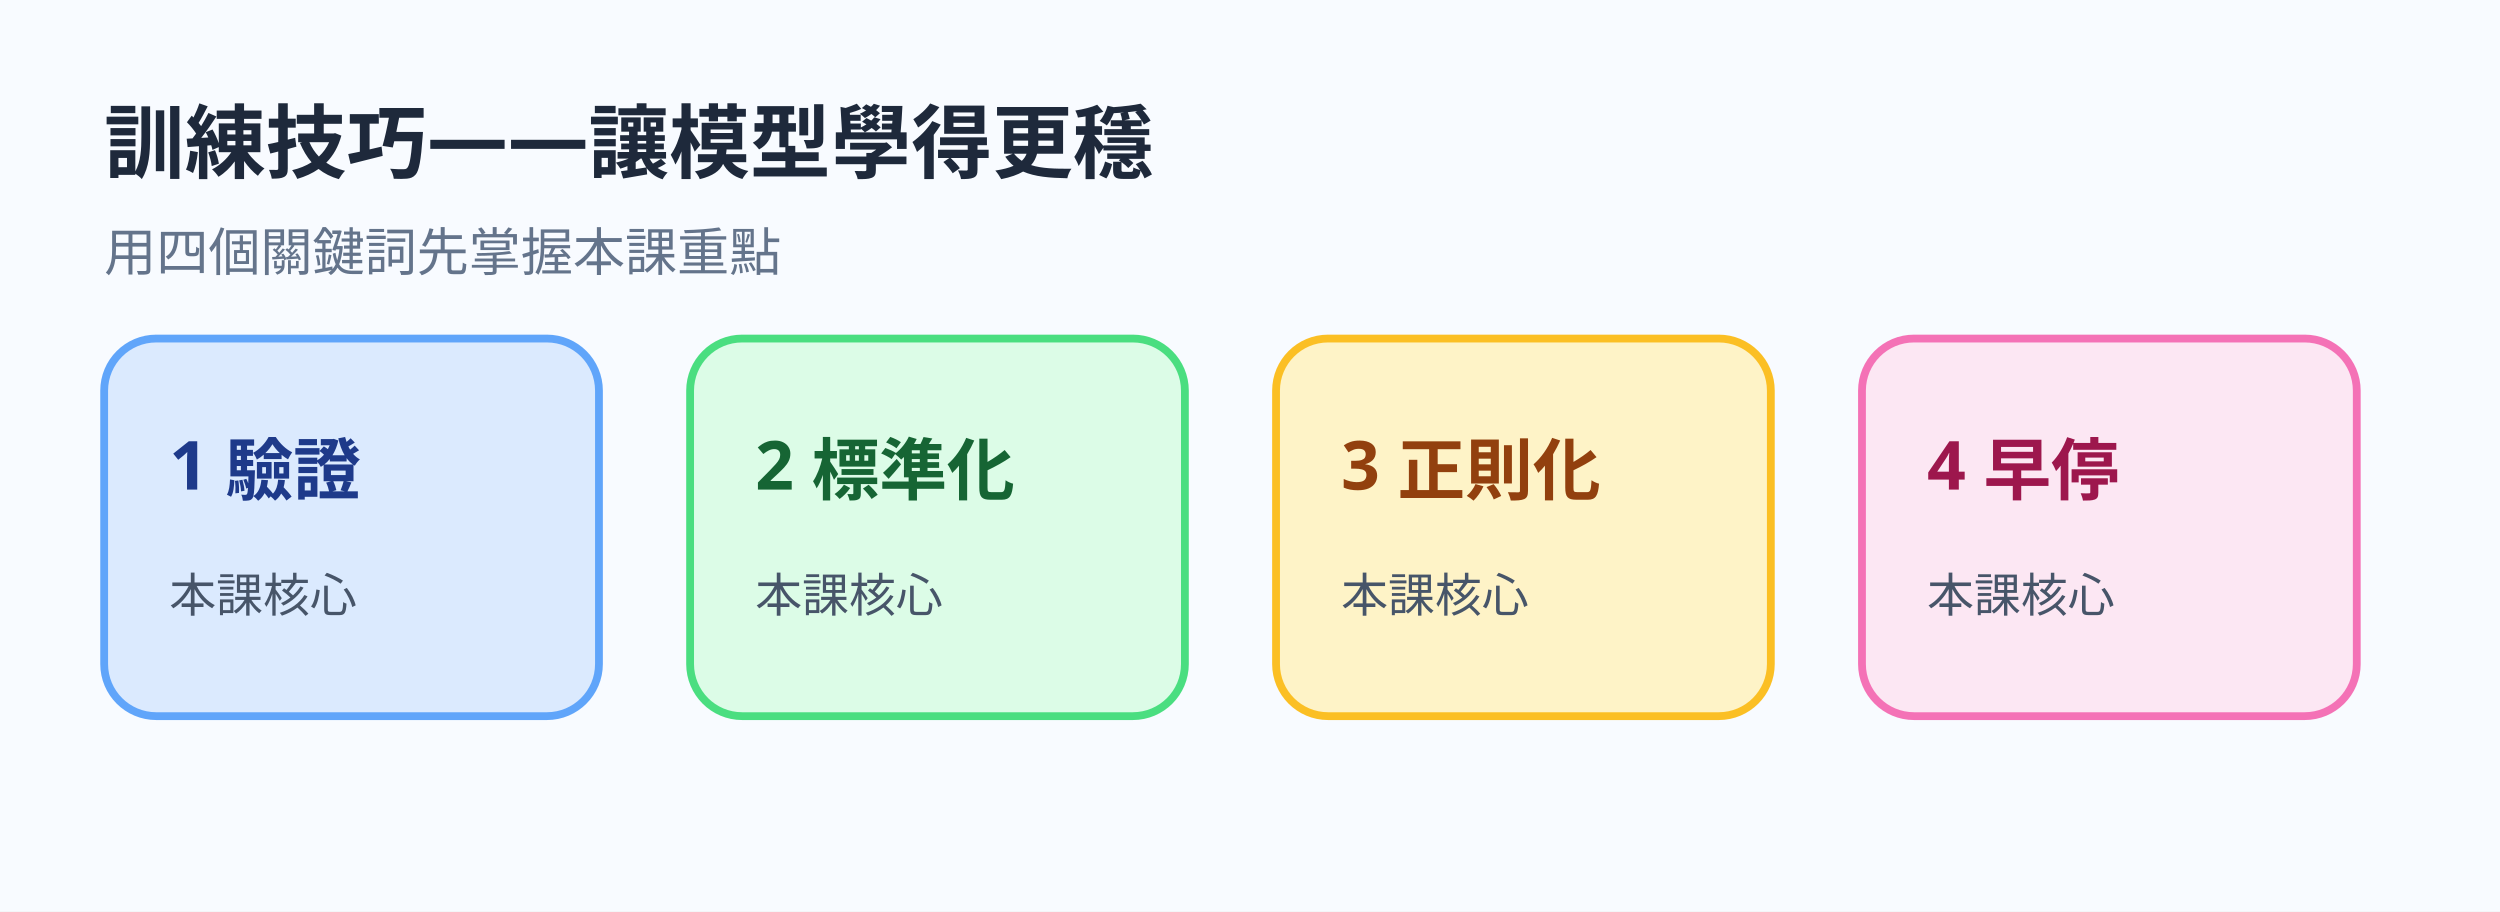
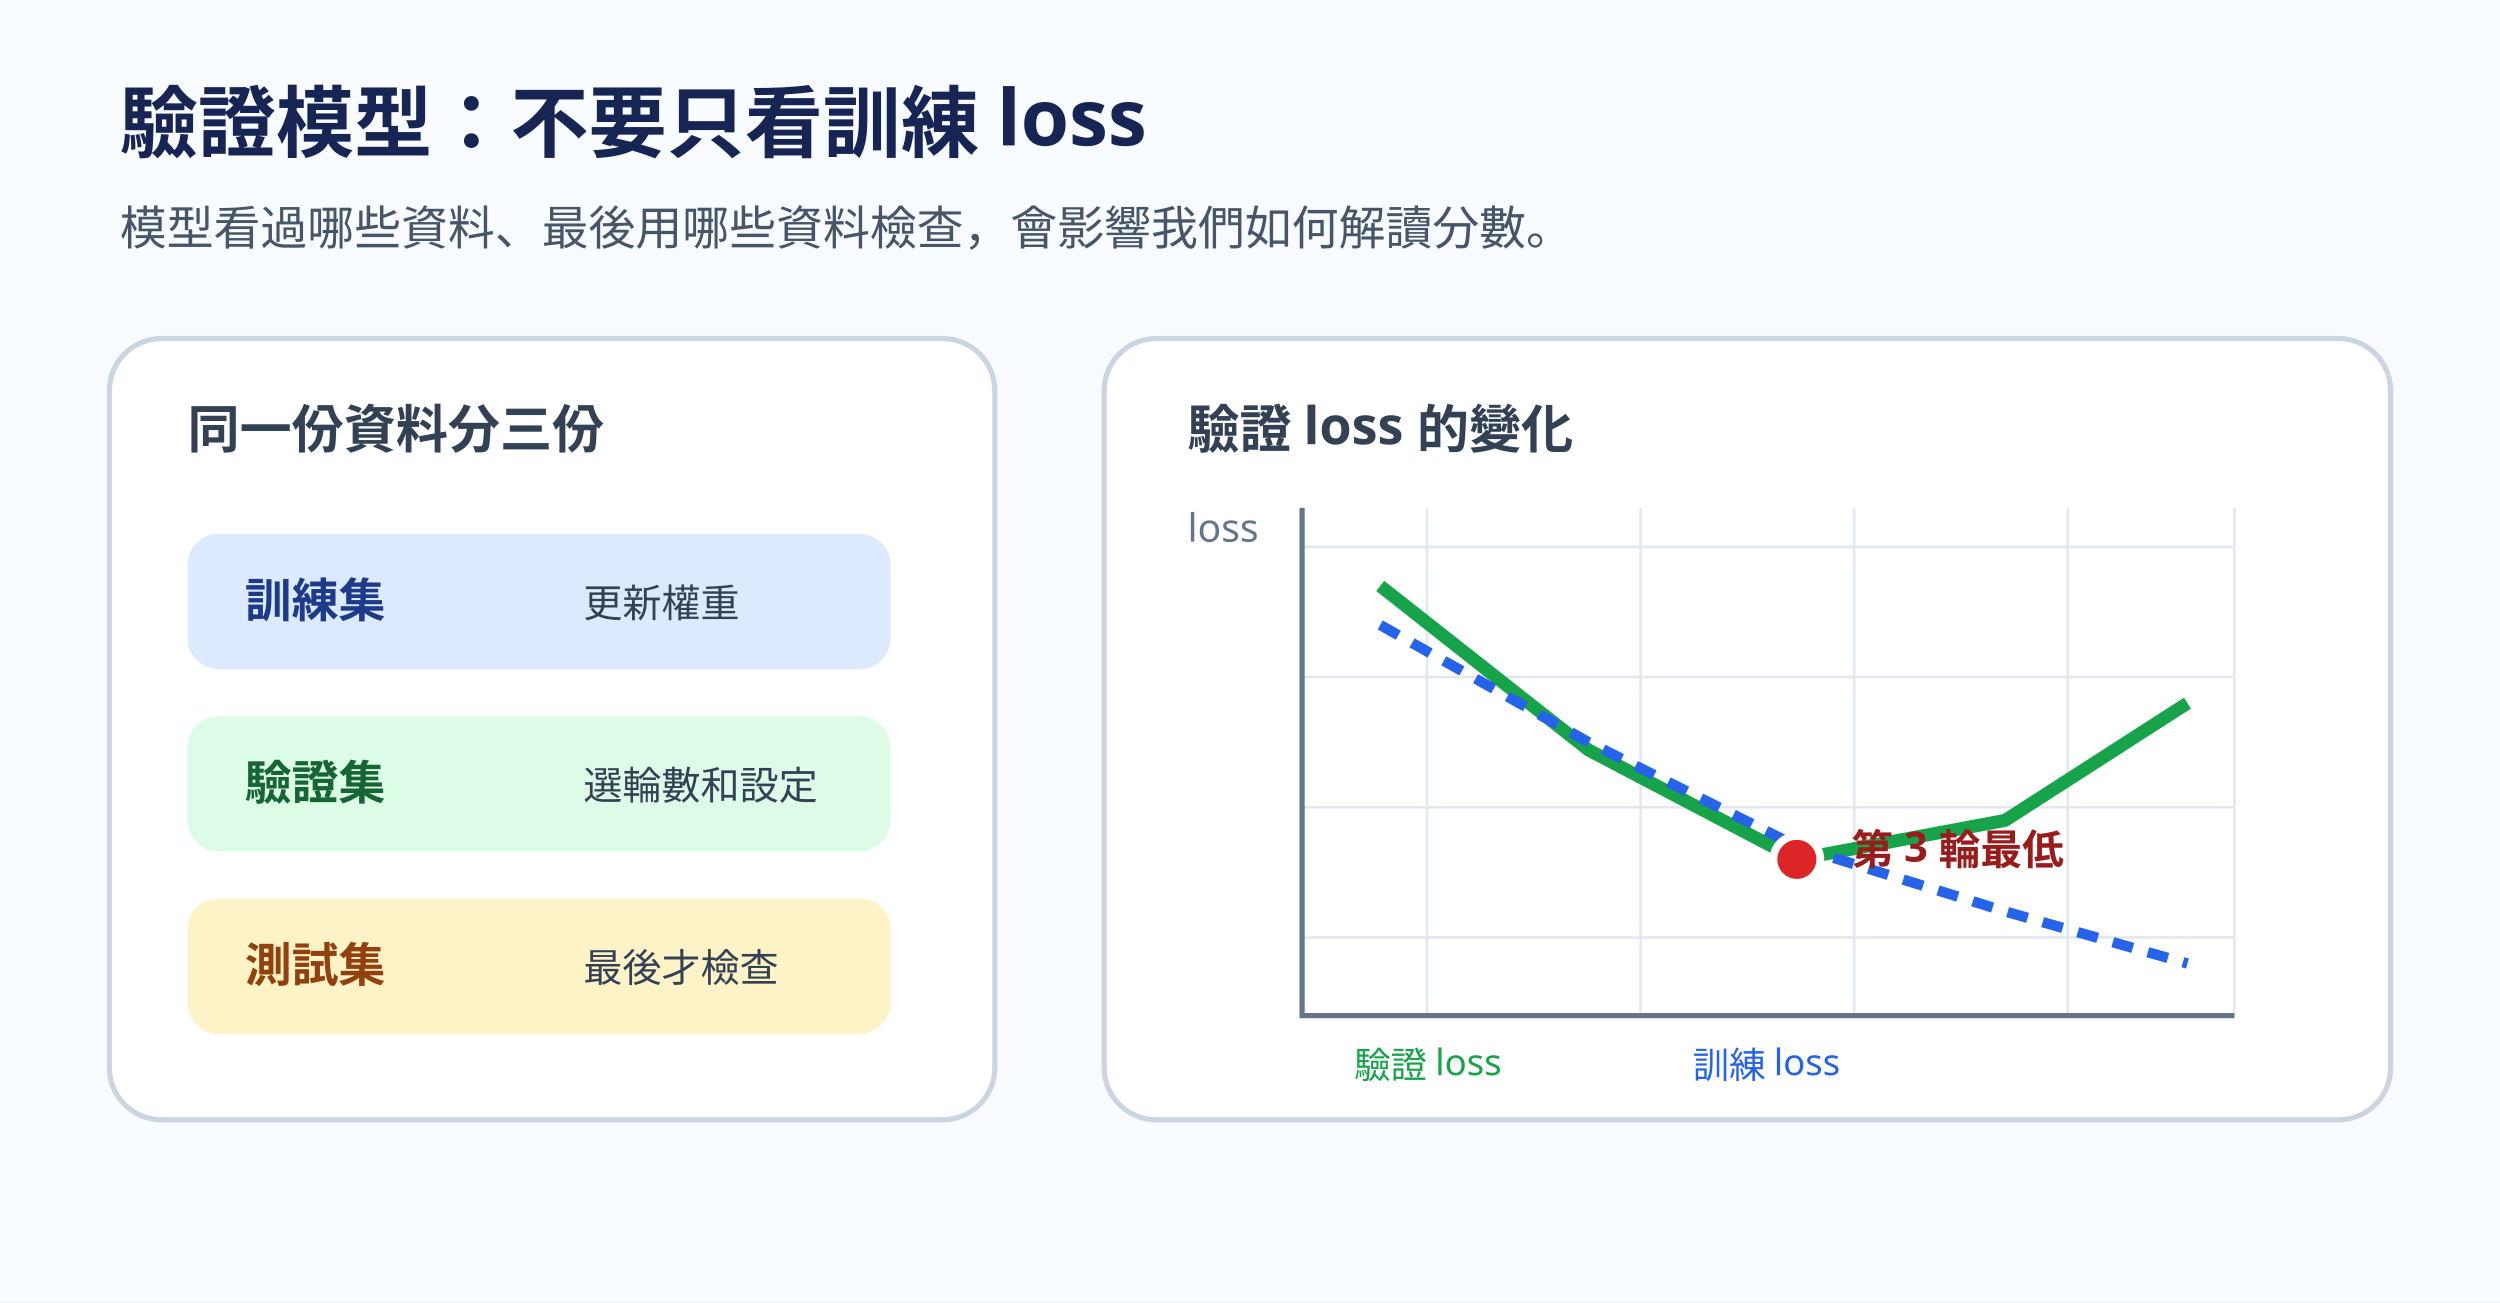
- <svg xmlns="http://www.w3.org/2000/svg" viewBox="0 0 960 350" role="img" aria-labelledby="title desc">
-   <rect width="960" height="350" fill="#f8fbff" />
-   <text x="40" y="66" font-family="system-ui,sans-serif" font-size="31" font-weight="700" fill="#1e293b">訓練技巧——讓模型學得更穩</text>
-   <text x="40" y="104" font-family="system-ui,sans-serif" font-size="20" fill="#64748b">用四個關鍵詞先掌握本課重點</text>
-   <rect x="40" y="130" width="190" height="145" rx="20" fill="#dbeafe" stroke="#60a5fa" stroke-width="3" />
-   <text x="65" y="188" font-family="system-ui,sans-serif" font-size="26" font-weight="700" fill="#1e3a8a">1 驗證</text>
-   <text x="65" y="235" font-family="system-ui,sans-serif" font-size="18" fill="#475569">本課核心</text>
-   <rect x="265" y="130" width="190" height="145" rx="20" fill="#dcfce7" stroke="#4ade80" stroke-width="3" />
-   <text x="290" y="188" font-family="system-ui,sans-serif" font-size="26" font-weight="700" fill="#166534">2 標準化</text>
-   <text x="290" y="235" font-family="system-ui,sans-serif" font-size="18" fill="#475569">本課核心</text>
-   <rect x="490" y="130" width="190" height="145" rx="20" fill="#fef3c7" stroke="#fbbf24" stroke-width="3" />
-   <text x="515" y="188" font-family="system-ui,sans-serif" font-size="26" font-weight="700" fill="#92400e">3 正則化</text>
-   <text x="515" y="235" font-family="system-ui,sans-serif" font-size="18" fill="#475569">本課核心</text>
-   <rect x="715" y="130" width="190" height="145" rx="20" fill="#fce7f3" stroke="#f472b6" stroke-width="3" />
-   <text x="740" y="188" font-family="system-ui,sans-serif" font-size="26" font-weight="700" fill="#9d174d">4 早停</text>
-   <text x="740" y="235" font-family="system-ui,sans-serif" font-size="18" fill="#475569">本課核心</text>
+ <svg xmlns="http://www.w3.org/2000/svg" viewBox="0 0 960 500" role="img" aria-labelledby="title desc">
+   <rect width="960" height="500" fill="#f8fbff" />
+   <text x="46" y="58" font-family="system-ui,sans-serif" font-size="30" font-weight="700" fill="#172554">驗證模型：不要只看訓練 loss</text>
+   <text x="46" y="94" font-family="system-ui,sans-serif" font-size="18" fill="#475569">模型看過哪些資料、最後用哪些資料檢查，會影響我們如何解讀分數。</text>
+   <rect x="42" y="130" width="340" height="300" rx="20" fill="#ffffff" stroke="#cbd5e1" stroke-width="2" />
+   <text x="72" y="172" font-family="system-ui,sans-serif" font-size="20" font-weight="700" fill="#334155">同一份資料分三份</text>
+   <rect x="72" y="205" width="270" height="52" rx="12" fill="#dbeafe" />
+   <text x="94" y="237" font-family="system-ui,sans-serif" font-size="18" font-weight="700" fill="#1e3a8a">訓練集</text>
+   <text x="224" y="237" font-family="system-ui,sans-serif" font-size="15" fill="#334155">更新權重</text>
+   <rect x="72" y="275" width="270" height="52" rx="12" fill="#dcfce7" />
+   <text x="94" y="307" font-family="system-ui,sans-serif" font-size="18" font-weight="700" fill="#166534">驗證集</text>
+   <text x="224" y="307" font-family="system-ui,sans-serif" font-size="15" fill="#334155">選輪數和設定</text>
+   <rect x="72" y="345" width="270" height="52" rx="12" fill="#fef3c7" />
+   <text x="94" y="377" font-family="system-ui,sans-serif" font-size="18" font-weight="700" fill="#92400e">測試集</text>
+   <text x="224" y="377" font-family="system-ui,sans-serif" font-size="15" fill="#334155">最後才檢查</text>
+   <rect x="424" y="130" width="494" height="300" rx="20" fill="#ffffff" stroke="#cbd5e1" stroke-width="2" />
+   <text x="456" y="172" font-family="system-ui,sans-serif" font-size="20" font-weight="700" fill="#334155">驗證 loss 的變化</text>
+   <g stroke="#e2e8f0" stroke-width="1">
+     <path d="M500 210H858M500 260H858M500 310H858M500 360H858" />
+     <path d="M548 195V390M630 195V390M712 195V390M794 195V390M858 195V390" />
+   </g>
+   <path d="M500 195V390H858" fill="none" stroke="#64748b" stroke-width="2" />
+   <polyline points="530,225 610,288 690,330 770,315 840,270" fill="none" stroke="#16a34a" stroke-width="5" />
+   <polyline points="530,240 610,285 690,325 770,350 840,370" fill="none" stroke="#2563eb" stroke-width="4" stroke-dasharray="8 6" />
+   <circle cx="690" cy="330" r="9" fill="#dc2626" stroke="#fff" stroke-width="3" />
+   <text x="711" y="332" font-family="system-ui,sans-serif" font-size="16" font-weight="700" fill="#991b1b">第 3 輪最低</text>
+   <text x="520" y="414" font-family="system-ui,sans-serif" font-size="14" fill="#16a34a">驗證 loss</text>
+   <text x="650" y="414" font-family="system-ui,sans-serif" font-size="14" fill="#2563eb">訓練 loss</text>
+   <text x="456" y="208" font-family="system-ui,sans-serif" font-size="15" fill="#64748b">loss</text>
</svg>
